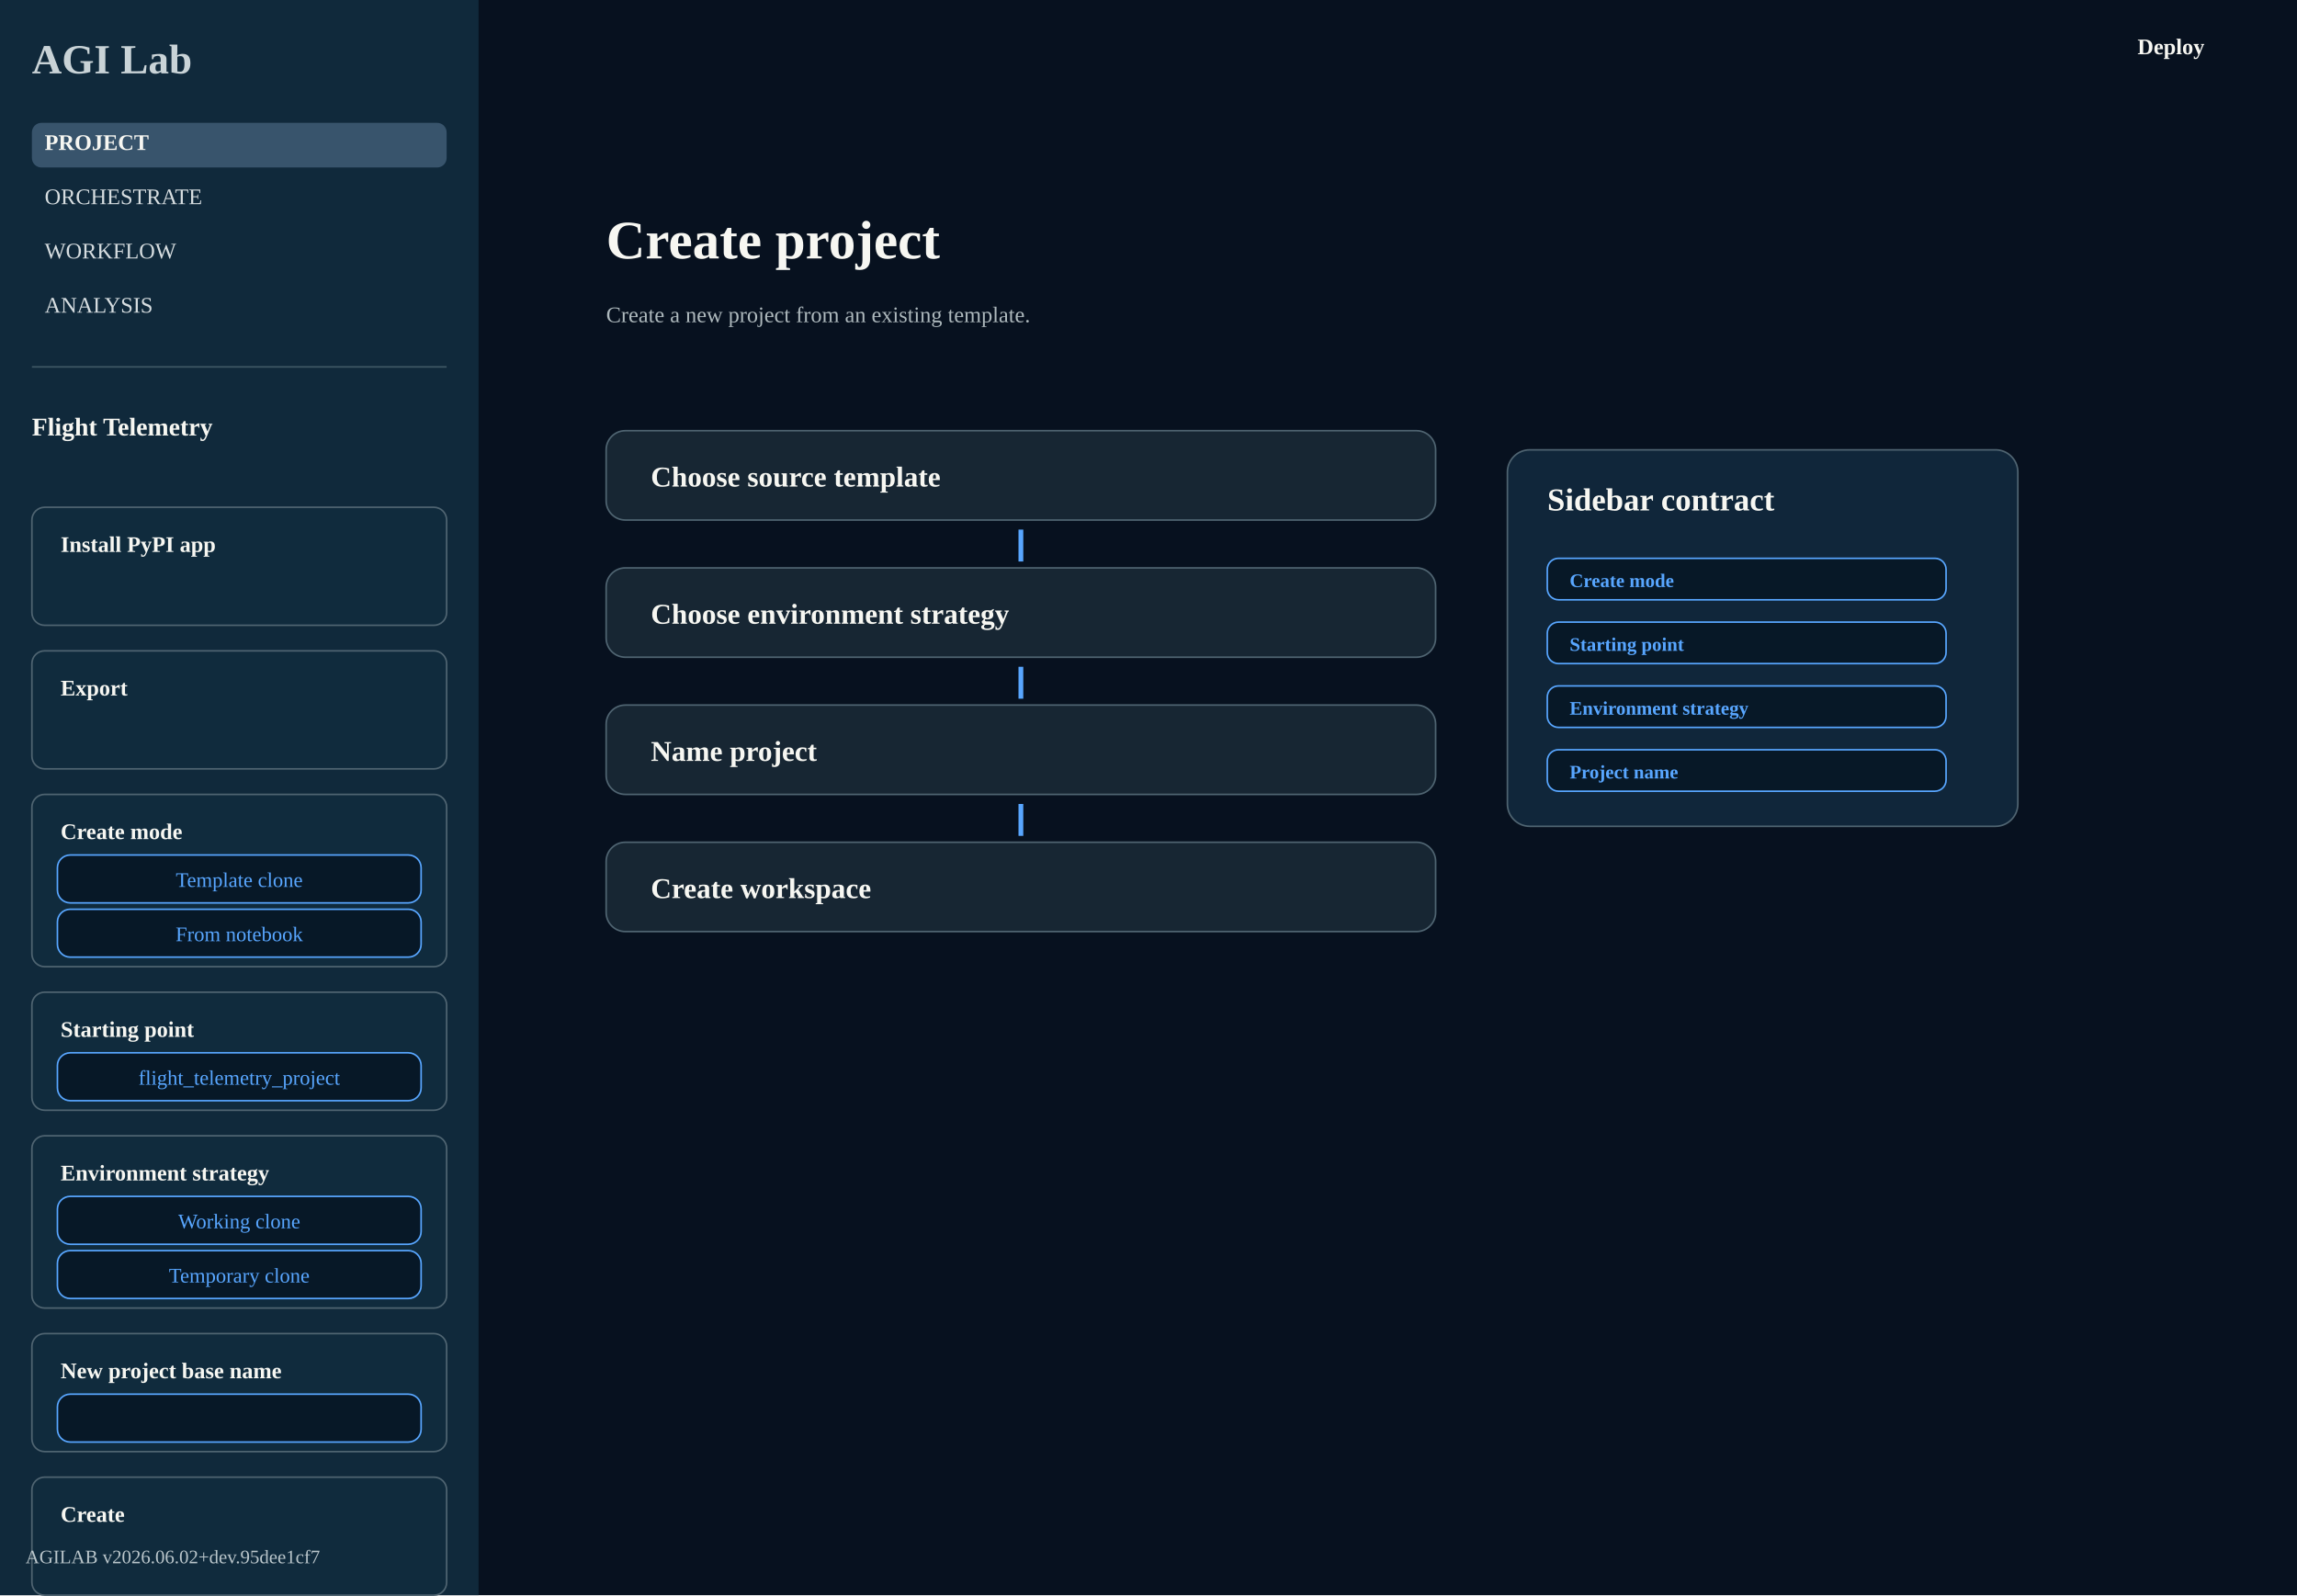
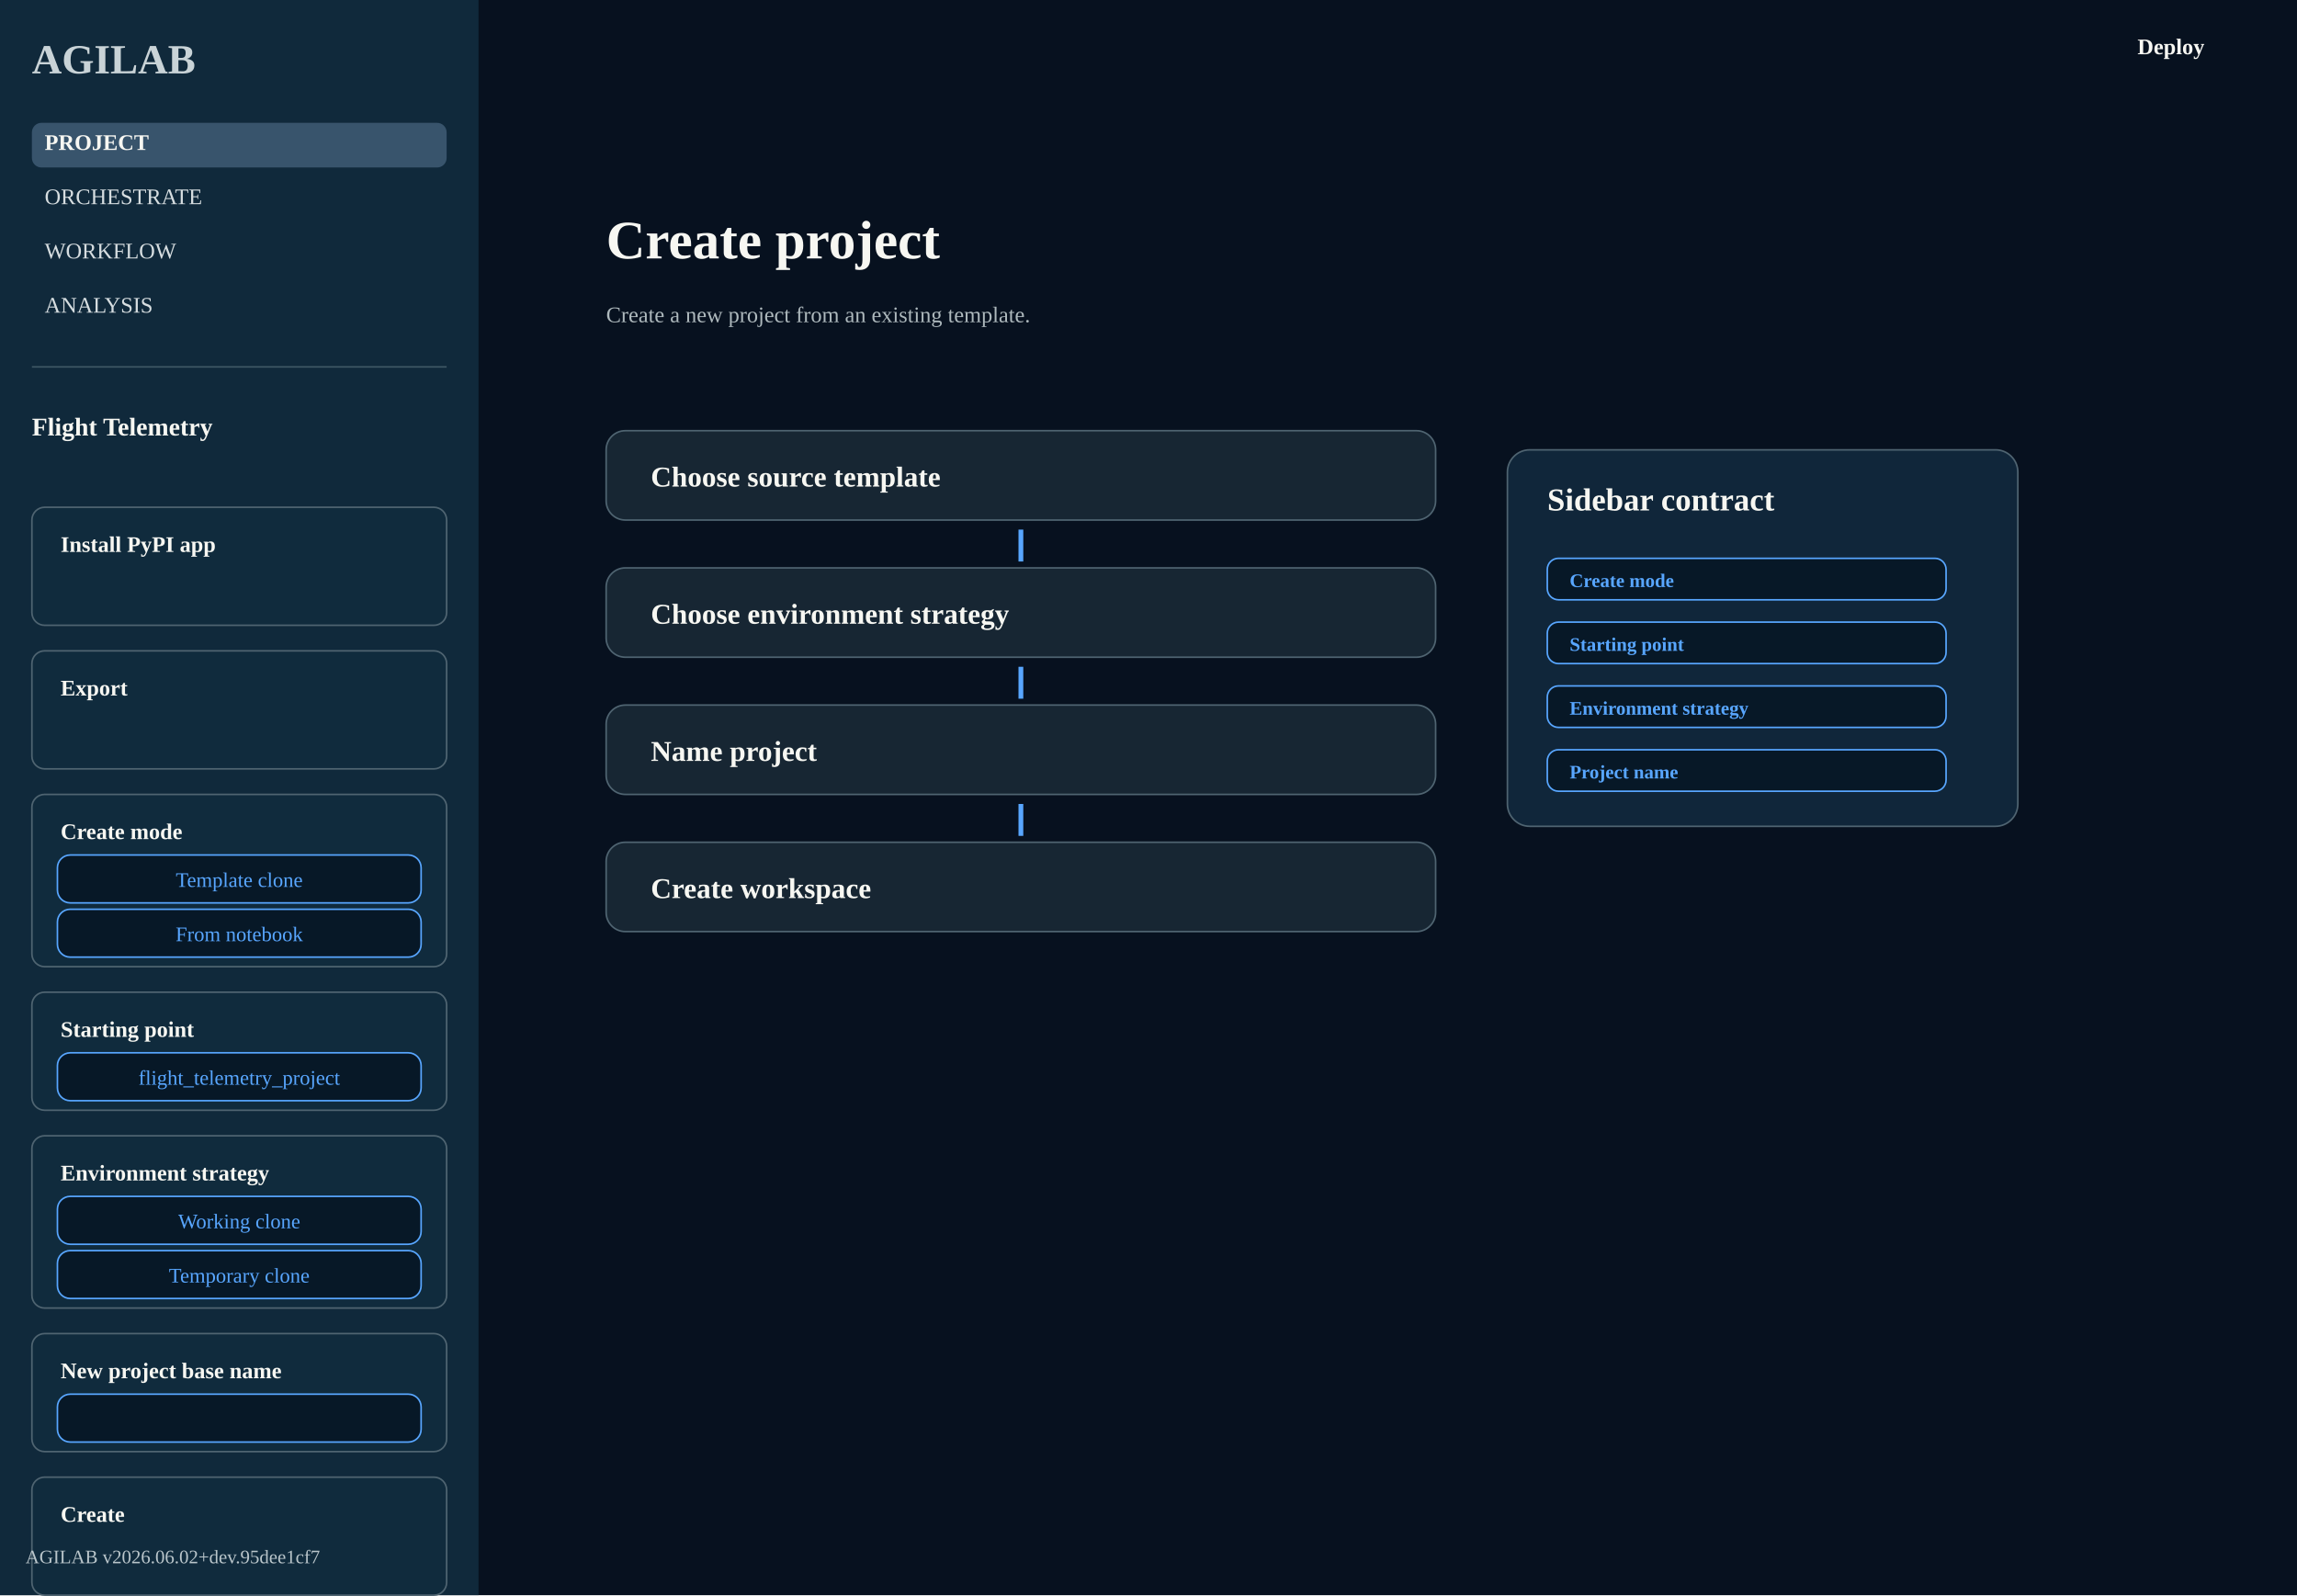
<svg xmlns="http://www.w3.org/2000/svg" viewBox="0 0 1440 1000" role="img" aria-labelledby="title desc">
  <defs>
    <linearGradient id="panelGradient" x1="0" x2="1">
      <stop offset="0" stop-color="#1f2c2f" />
      <stop offset="0.55" stop-color="#0f3033" />
      <stop offset="1" stop-color="#243b24" />
    </linearGradient>
  </defs>
  <rect x="0" y="0" width="1440" height="1000" rx="0" fill="#07111f" />
  <rect x="0" y="0" width="300" height="1000" rx="0" fill="#10293b" />
-   <text x="20" y="46" font-size="26" font-weight="700" fill="#c9d3d7" text-anchor="start">AGI Lab</text>
+   <text x="20" y="46" font-size="26" font-weight="700" fill="#c9d3d7" text-anchor="start">AGILAB</text>
  <rect x="20" y="77" width="260" height="28" rx="6" fill="#38546c" />
  <text x="28" y="94" font-size="14" font-weight="800" fill="#f7f7f2" text-anchor="start">PROJECT</text>
  <text x="28" y="128" font-size="14" font-weight="500" fill="#d6dde0" text-anchor="start">ORCHESTRATE</text>
  <text x="28" y="162" font-size="14" font-weight="500" fill="#d6dde0" text-anchor="start">WORKFLOW</text>
  <text x="28" y="196" font-size="14" font-weight="500" fill="#d6dde0" text-anchor="start">ANALYSIS</text>
  <line x1="20" y1="230" x2="280" y2="230" stroke="#4e6572" stroke-width="1" opacity="0.75" />
  <text x="20" y="273" font-size="16" font-weight="700" fill="#f7f7f2" text-anchor="start">Flight Telemetry</text>
  <rect x="20" y="318" width="260" height="74" rx="8" fill="#102b3d" stroke="#4f6471" stroke-width="1" />
  <text x="38" y="346" font-size="14" font-weight="700" fill="#f7f7f2" text-anchor="start">Install PyPI app</text>
  <rect x="20" y="408" width="260" height="74" rx="8" fill="#102b3d" stroke="#4f6471" stroke-width="1" />
  <text x="38" y="436" font-size="14" font-weight="700" fill="#f7f7f2" text-anchor="start">Export</text>
  <rect x="20" y="498" width="260" height="108" rx="8" fill="#102b3d" stroke="#4f6471" stroke-width="1" />
  <text x="38" y="526" font-size="14" font-weight="700" fill="#f7f7f2" text-anchor="start">Create mode</text>
  <rect x="36" y="536" width="228" height="30" rx="8" fill="#071827" stroke="#58a6ff" stroke-width="1" />
  <text x="150" y="556" font-size="13" font-weight="500" fill="#58a6ff" text-anchor="middle">Template clone</text>
  <rect x="36" y="570" width="228" height="30" rx="8" fill="#071827" stroke="#58a6ff" stroke-width="1" />
  <text x="150" y="590" font-size="13" font-weight="500" fill="#58a6ff" text-anchor="middle">From notebook</text>
  <rect x="20" y="622" width="260" height="74" rx="8" fill="#102b3d" stroke="#4f6471" stroke-width="1" />
  <text x="38" y="650" font-size="14" font-weight="700" fill="#f7f7f2" text-anchor="start">Starting point</text>
  <rect x="36" y="660" width="228" height="30" rx="8" fill="#071827" stroke="#58a6ff" stroke-width="1" />
  <text x="150" y="680" font-size="13" font-weight="500" fill="#58a6ff" text-anchor="middle">flight_telemetry_project</text>
  <rect x="20" y="712" width="260" height="108" rx="8" fill="#102b3d" stroke="#4f6471" stroke-width="1" />
  <text x="38" y="740" font-size="14" font-weight="700" fill="#f7f7f2" text-anchor="start">Environment strategy</text>
  <rect x="36" y="750" width="228" height="30" rx="8" fill="#071827" stroke="#58a6ff" stroke-width="1" />
  <text x="150" y="770" font-size="13" font-weight="500" fill="#58a6ff" text-anchor="middle">Working clone</text>
  <rect x="36" y="784" width="228" height="30" rx="8" fill="#071827" stroke="#58a6ff" stroke-width="1" />
  <text x="150" y="804" font-size="13" font-weight="500" fill="#58a6ff" text-anchor="middle">Temporary clone</text>
  <rect x="20" y="836" width="260" height="74" rx="8" fill="#102b3d" stroke="#4f6471" stroke-width="1" />
  <text x="38" y="864" font-size="14" font-weight="700" fill="#f7f7f2" text-anchor="start">New project base name</text>
  <rect x="36" y="874" width="228" height="30" rx="8" fill="#071827" stroke="#58a6ff" stroke-width="1" />
  <text x="150" y="894" font-size="13" font-weight="500" fill="#58a6ff" text-anchor="middle" />
  <rect x="20" y="926" width="260" height="74" rx="8" fill="#102b3d" stroke="#4f6471" stroke-width="1" />
  <text x="38" y="954" font-size="14" font-weight="700" fill="#f7f7f2" text-anchor="start">Create</text>
  <text x="16" y="980" font-size="12" font-weight="400" fill="#b9c5ca" text-anchor="start">AGILAB v2026.06.02+dev.95dee1cf7</text>
  <text x="1340" y="34" font-size="14" font-weight="700" fill="#f7f7f2" text-anchor="start">Deploy</text>
  <text x="380" y="162" font-size="34" font-weight="800" fill="#f7f7f2" text-anchor="start">Create project</text>
  <text x="380" y="202" font-size="14" font-weight="400" fill="#aeb9bd" text-anchor="start">Create a new project from an existing template.</text>
  <rect x="380" y="270" width="520" height="56" rx="12" fill="#172633" stroke="#4f6471" stroke-width="1" />
  <text x="408" y="305" font-size="18" font-weight="700" fill="#f7f7f2" text-anchor="start">Choose source template</text>
  <line x1="640" y1="332" x2="640" y2="352" stroke="#58a6ff" stroke-width="3" />
  <rect x="380" y="356" width="520" height="56" rx="12" fill="#172633" stroke="#4f6471" stroke-width="1" />
  <text x="408" y="391" font-size="18" font-weight="700" fill="#f7f7f2" text-anchor="start">Choose environment strategy</text>
  <line x1="640" y1="418" x2="640" y2="438" stroke="#58a6ff" stroke-width="3" />
  <rect x="380" y="442" width="520" height="56" rx="12" fill="#172633" stroke="#4f6471" stroke-width="1" />
  <text x="408" y="477" font-size="18" font-weight="700" fill="#f7f7f2" text-anchor="start">Name project</text>
  <line x1="640" y1="504" x2="640" y2="524" stroke="#58a6ff" stroke-width="3" />
  <rect x="380" y="528" width="520" height="56" rx="12" fill="#172633" stroke="#4f6471" stroke-width="1" />
  <text x="408" y="563" font-size="18" font-weight="700" fill="#f7f7f2" text-anchor="start">Create workspace</text>
  <rect x="945" y="282" width="320" height="236" rx="14" fill="#10263a" stroke="#4f6471" stroke-width="1" />
  <text x="970" y="320" font-size="20" font-weight="800" fill="#f7f7f2" text-anchor="start">Sidebar contract</text>
  <rect x="970" y="350" width="250" height="26" rx="7" fill="#071827" stroke="#58a6ff" stroke-width="1" />
  <text x="984" y="368" font-size="12" font-weight="600" fill="#58a6ff" text-anchor="start">Create mode</text>
  <rect x="970" y="390" width="250" height="26" rx="7" fill="#071827" stroke="#58a6ff" stroke-width="1" />
  <text x="984" y="408" font-size="12" font-weight="600" fill="#58a6ff" text-anchor="start">Starting point</text>
  <rect x="970" y="430" width="250" height="26" rx="7" fill="#071827" stroke="#58a6ff" stroke-width="1" />
  <text x="984" y="448" font-size="12" font-weight="600" fill="#58a6ff" text-anchor="start">Environment strategy</text>
  <rect x="970" y="470" width="250" height="26" rx="7" fill="#071827" stroke="#58a6ff" stroke-width="1" />
  <text x="984" y="488" font-size="12" font-weight="600" fill="#58a6ff" text-anchor="start">Project name</text>
</svg>
